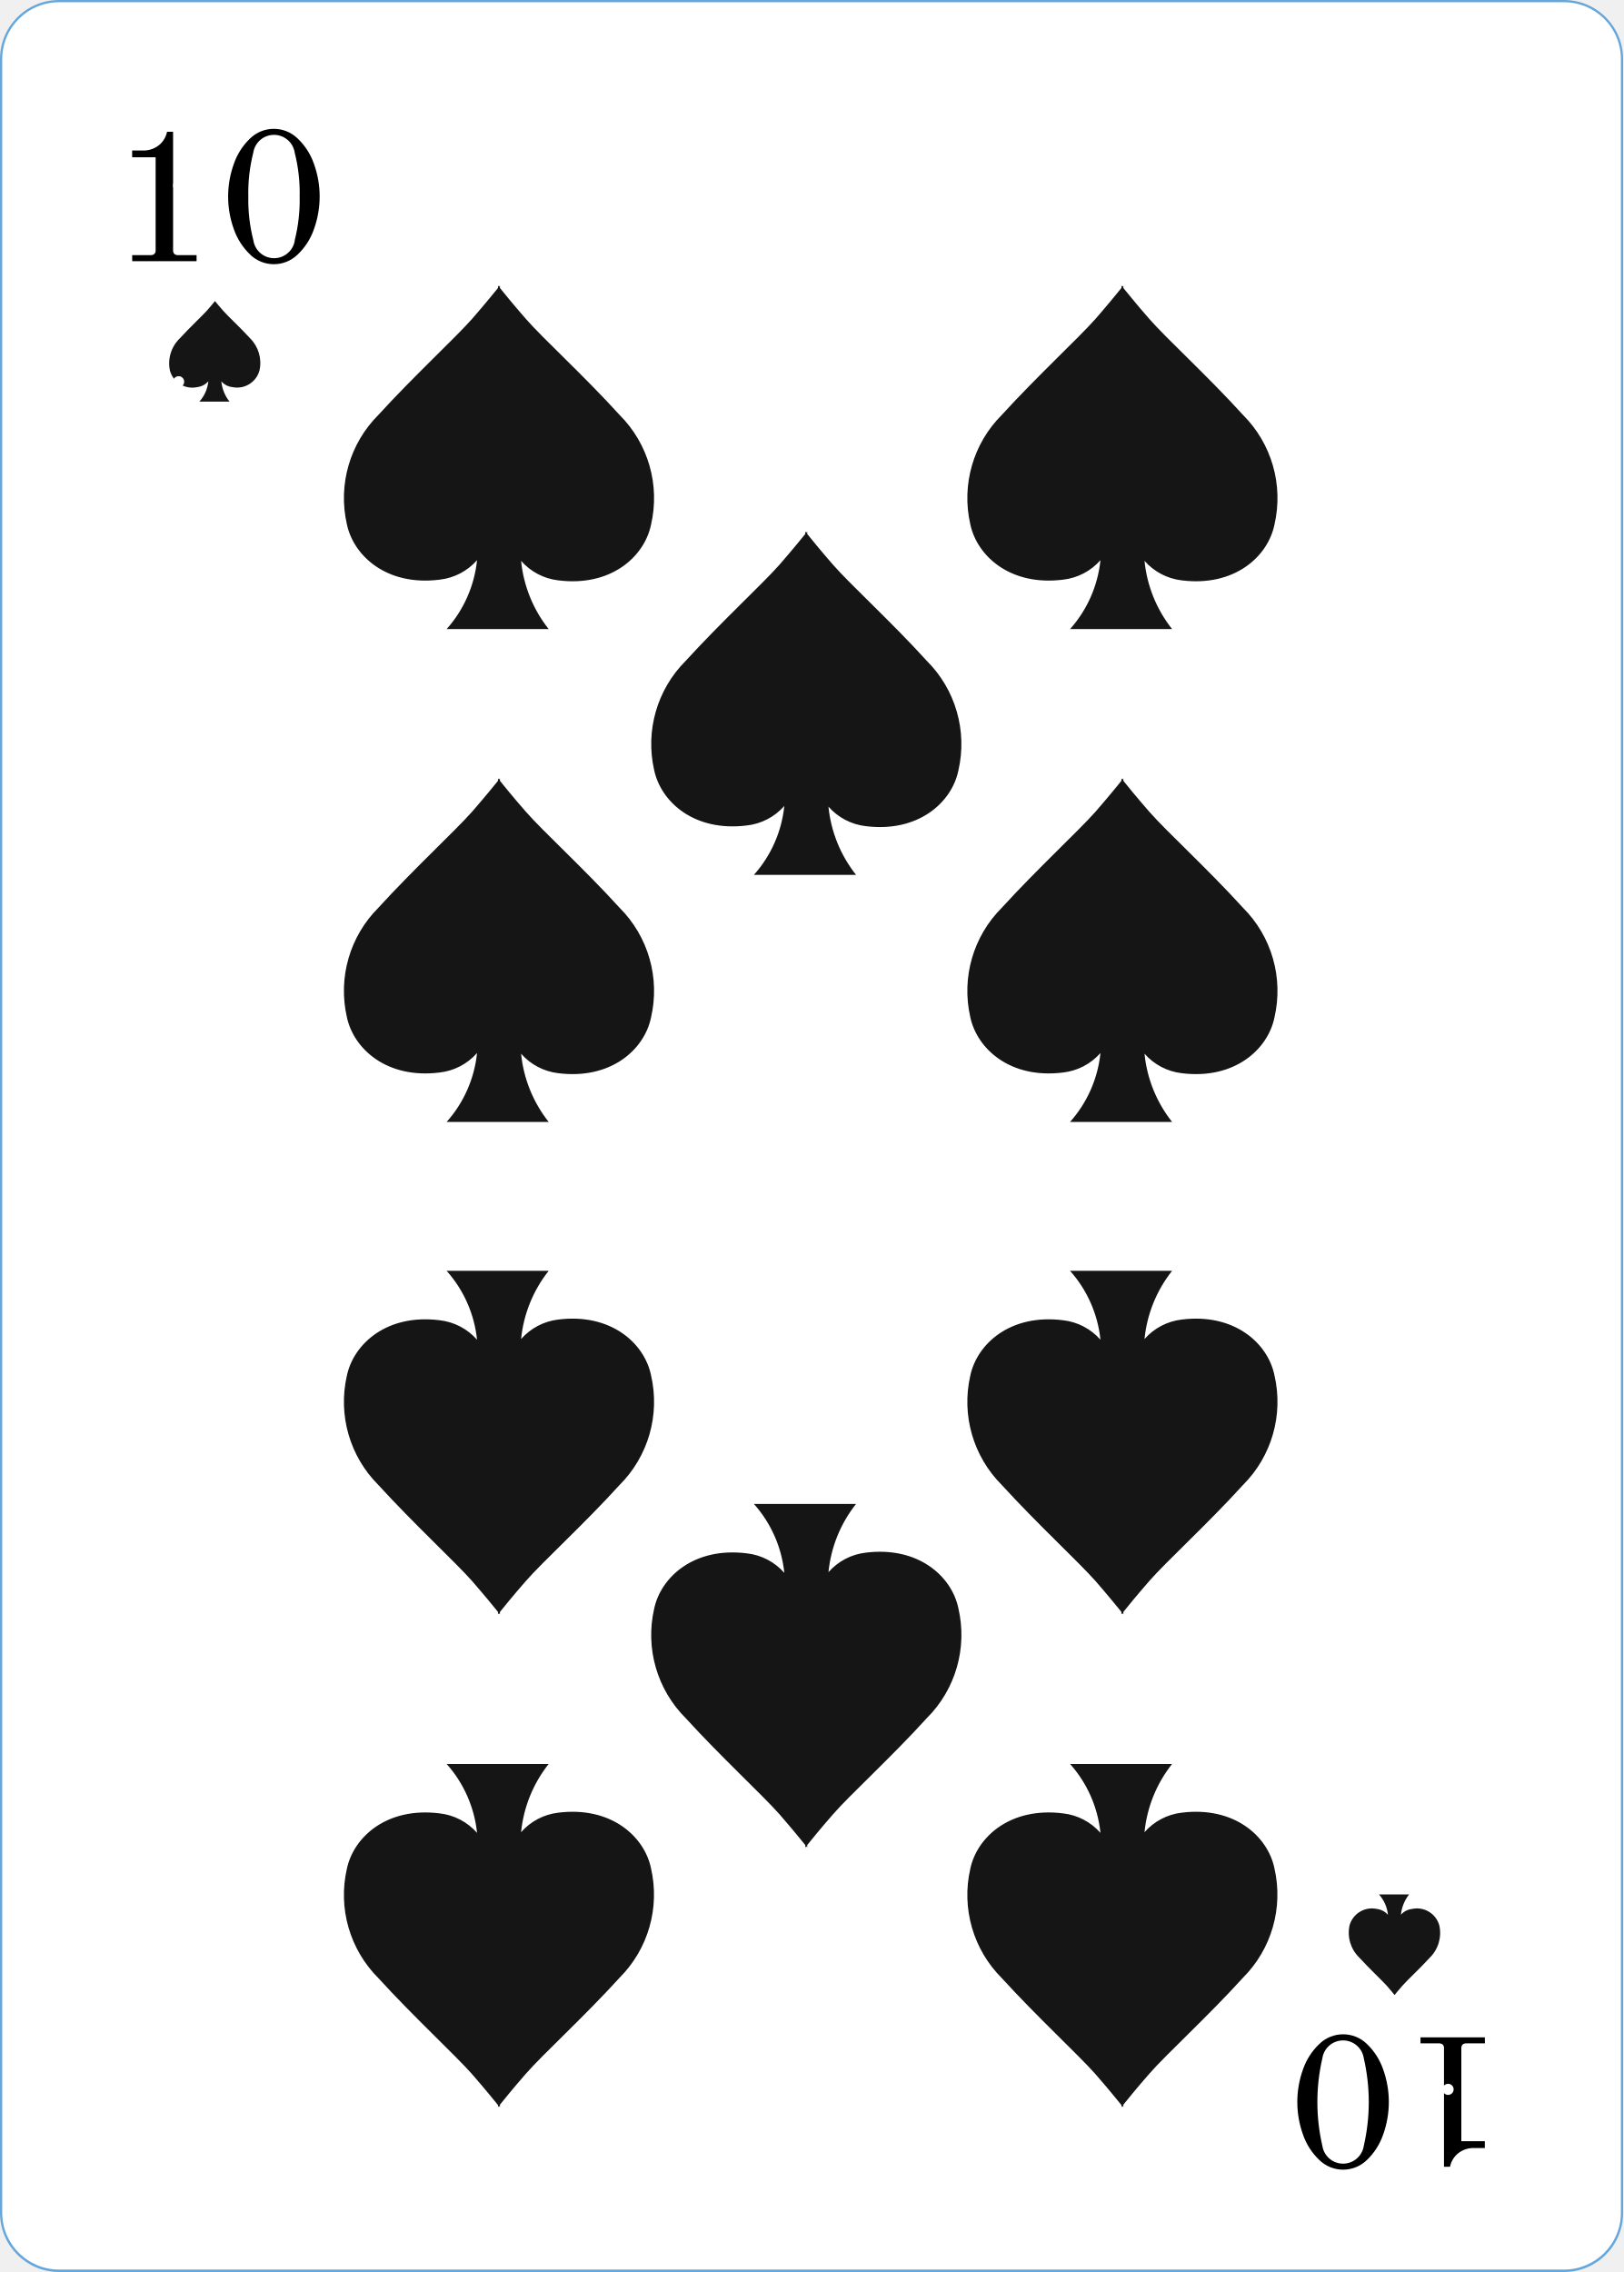
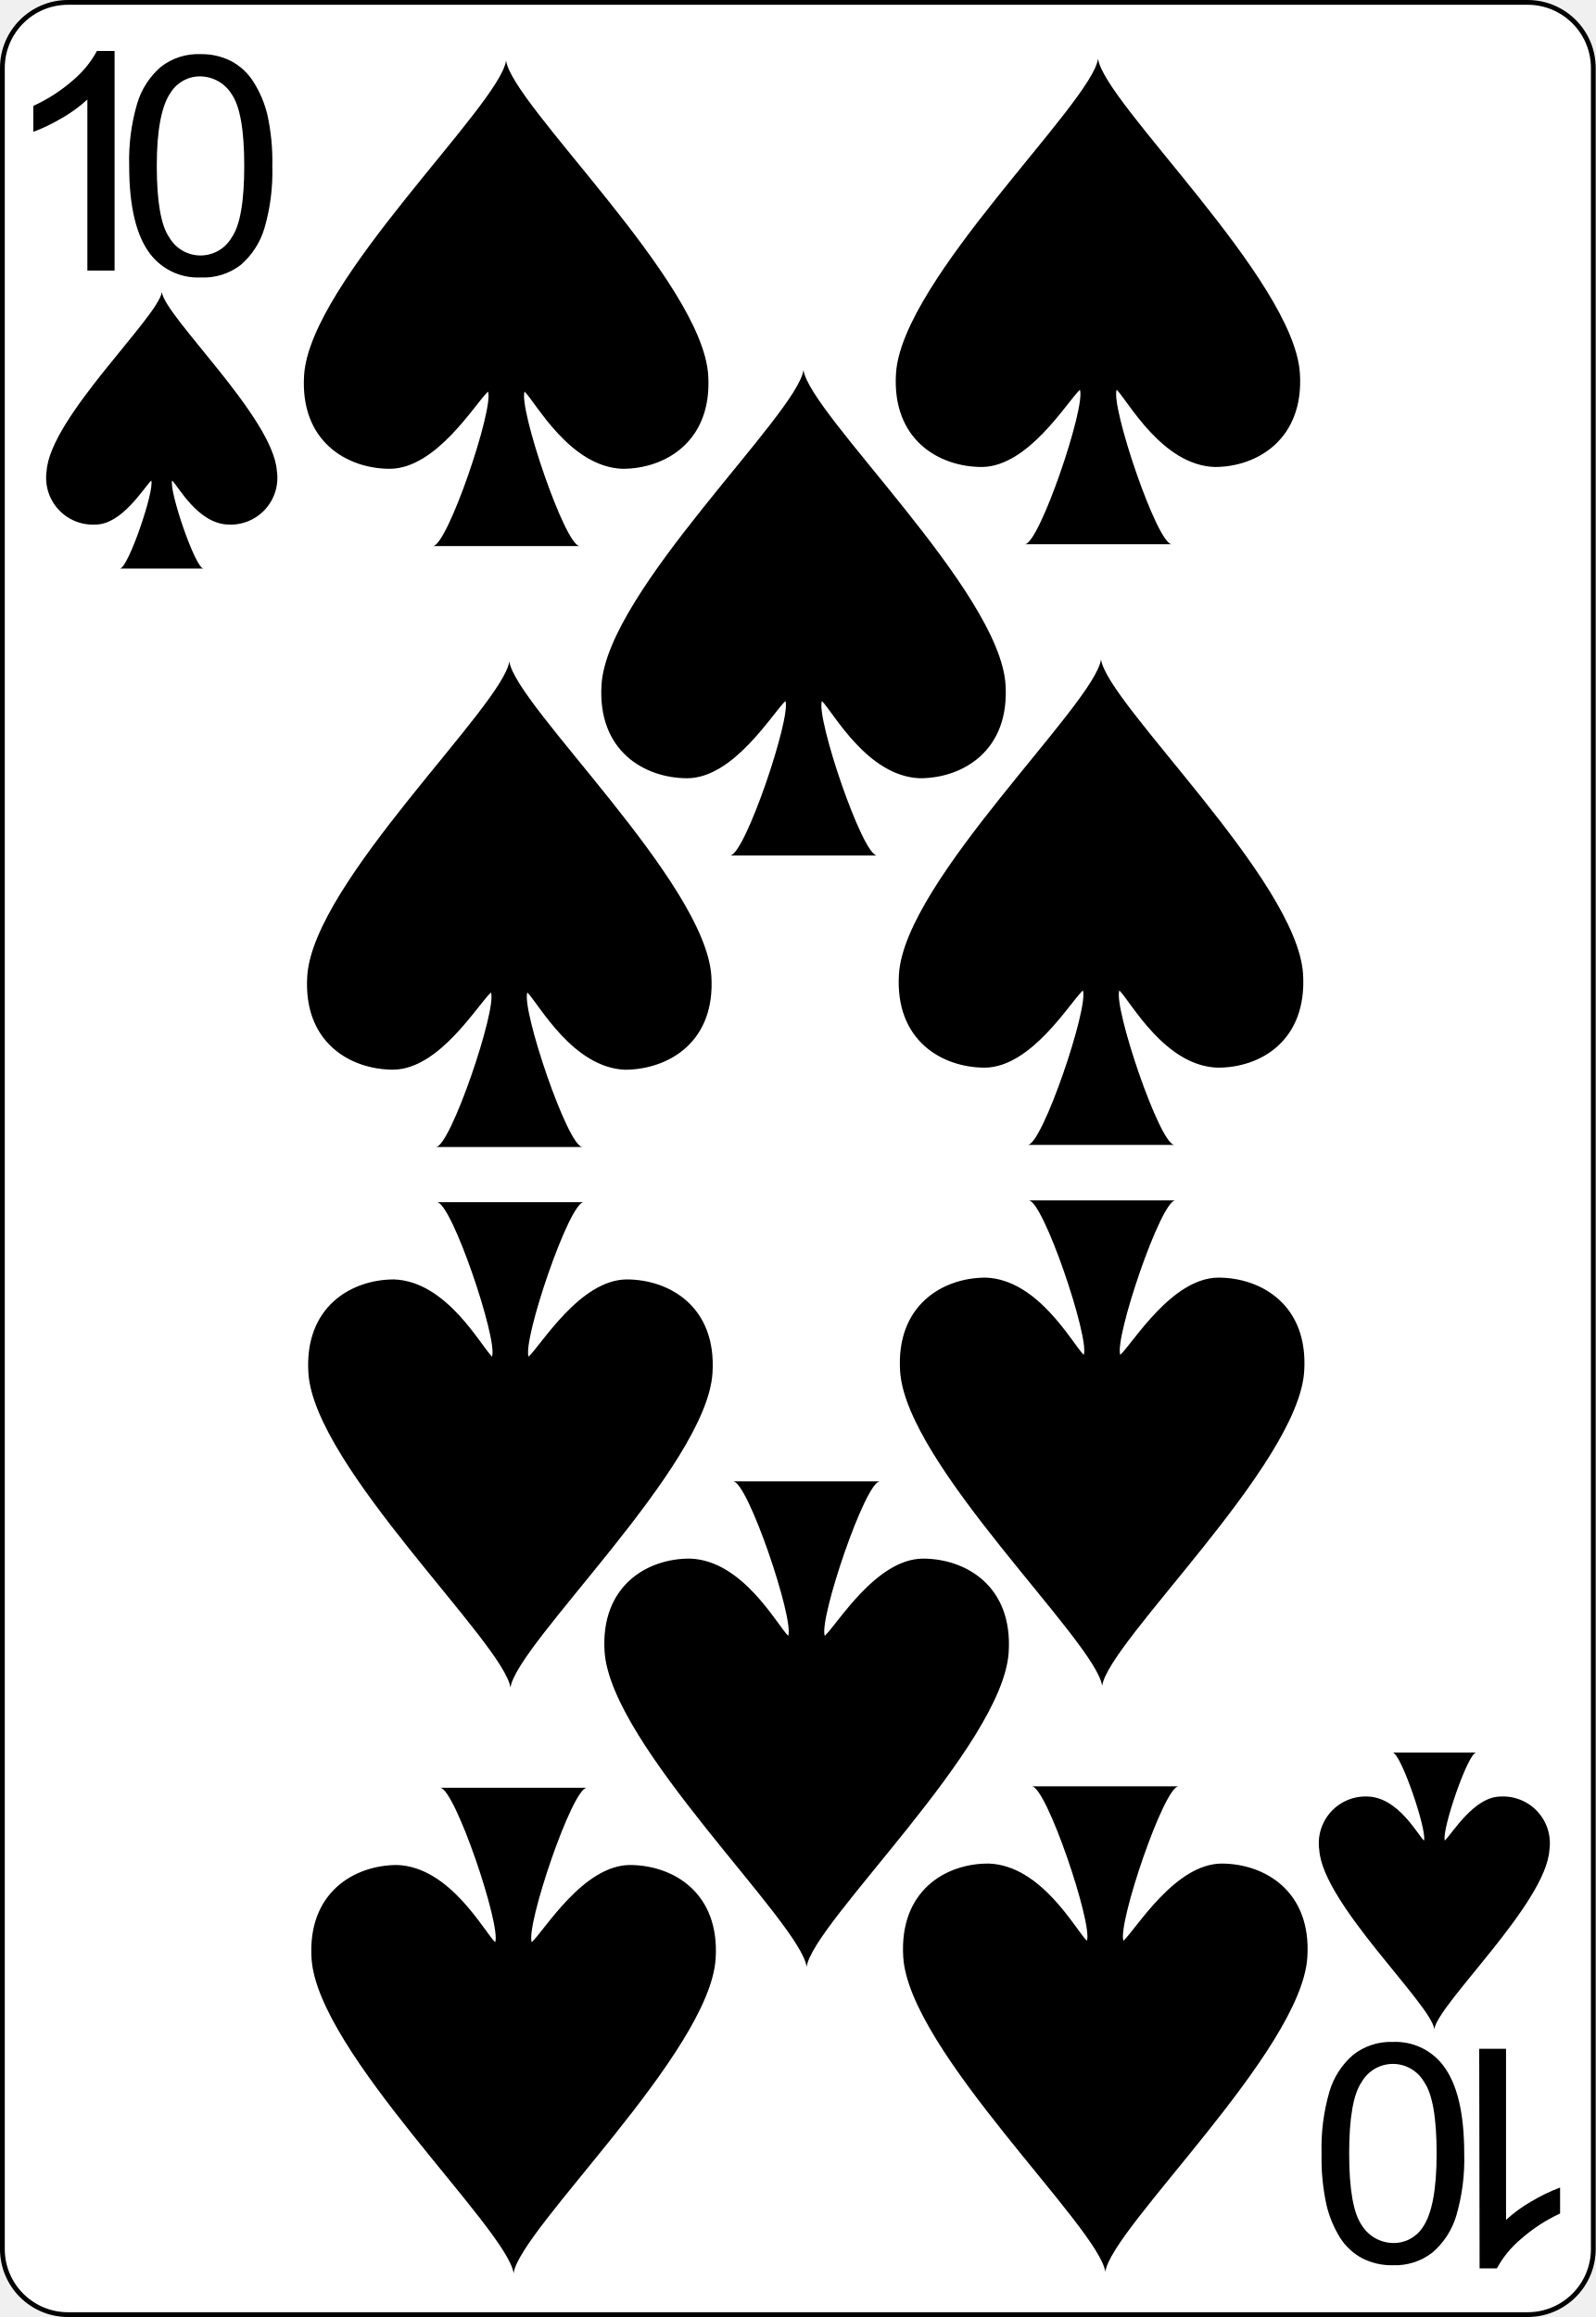
- <svg xmlns="http://www.w3.org/2000/svg" viewBox="0 0 166.55 233.13">
-   <defs>
-     <style>.cls-1{fill:#fff;}.cls-2{fill:#65a7dd;}.cls-3{fill:#151515;}</style>
-   </defs>
-   <g id="Layer_2" data-name="Layer 2">
-     <g id="Objects">
-       <rect class="cls-1" x="0.12" y="0.12" width="166.32" height="232.9" rx="5.94" ry="5.94" />
-       <path class="cls-2" d="M160.5,233.13H6.05A6.06,6.06,0,0,1,0,227.08V6.06A6.06,6.06,0,0,1,6.05,0H160.5a6.06,6.06,0,0,1,6.05,6.06v221A6.06,6.06,0,0,1,160.5,233.13ZM6.05.23A5.83,5.83,0,0,0,.23,6.06v221a5.83,5.83,0,0,0,5.82,5.82H160.5a5.83,5.83,0,0,0,5.82-5.82V6.06A5.83,5.83,0,0,0,160.5.23Z" />
-       <path d="M13.56,26.18h1.86a.61.61,0,0,0,.42-.12.51.51,0,0,0,.13-.39V16.14H13.56v-.7h1.07a2.5,2.5,0,0,0,1.7-.56,2.36,2.36,0,0,0,.81-1.36h.62V25.67a.51.51,0,0,0,.13.39.61.61,0,0,0,.42.12h1.86v.62h-6.6Z" />
-       <path d="M25.67,26.12A6.56,6.56,0,0,1,24,23.53a9.87,9.87,0,0,1,0-6.73,6.56,6.56,0,0,1,1.66-2.59,3.5,3.5,0,0,1,4.88,0,6.51,6.51,0,0,1,1.67,2.59,9.88,9.88,0,0,1,0,6.73,6.51,6.51,0,0,1-1.67,2.59,3.5,3.5,0,0,1-4.88,0Zm4.57-1.46a16.85,16.85,0,0,0,.51-4.5,16.85,16.85,0,0,0-.51-4.5,2.15,2.15,0,0,0-4.25,0,16.82,16.82,0,0,0-.51,4.51A16.82,16.82,0,0,0,26,24.67a2.15,2.15,0,0,0,4.25,0Z" />
-       <path d="M152.37,209.67H150.5a.61.61,0,0,0-.42.12.51.51,0,0,0-.13.39v9.53h2.41v.7H151.3a2.5,2.5,0,0,0-1.7.56,2.36,2.36,0,0,0-.81,1.36h-.62V210.18a.51.51,0,0,0-.13-.39.61.61,0,0,0-.42-.12h-1.86v-.62h6.6Z" />
-       <path d="M140.26,209.73a6.56,6.56,0,0,1,1.66,2.59,9.87,9.87,0,0,1,0,6.73,6.56,6.56,0,0,1-1.66,2.59,3.5,3.5,0,0,1-4.88,0,6.51,6.51,0,0,1-1.67-2.59,9.87,9.87,0,0,1,0-6.73,6.51,6.51,0,0,1,1.67-2.59,3.5,3.5,0,0,1,4.88,0Zm-4.57,1.46a20,20,0,0,0,0,9,2.15,2.15,0,0,0,4.25,0,20,20,0,0,0,0-9,2.15,2.15,0,0,0-4.25,0Z" />
-       <path class="cls-3" d="M95.1,67.81c-3.63-4-7.85-7.83-9.62-9.86-1.33-1.52-2.26-2.68-2.65-3.16v-.25l-.1.12-.1-.12v.25c-.39.48-1.33,1.64-2.65,3.16-1.77,2-6,5.89-9.62,9.86A12.06,12.06,0,0,0,67.12,79c.69,3.29,4.12,6.38,9.52,5.7a6,6,0,0,0,3.84-2,12.55,12.55,0,0,1-3.12,7.07H87.84a13.4,13.4,0,0,1-2.83-7,6,6,0,0,0,3.81,2c5.4.68,8.84-2.42,9.52-5.7A12.06,12.06,0,0,0,95.1,67.81Z" />
-       <path class="cls-3" d="M63.57,42.57c-3.63-4-7.85-7.83-9.62-9.86-1.33-1.52-2.26-2.68-2.65-3.16V29.3l-.1.12-.1-.12v.25c-.39.48-1.33,1.64-2.65,3.16-1.77,2-6,5.89-9.62,9.86a12.06,12.06,0,0,0-3.24,11.21c.69,3.29,4.12,6.38,9.52,5.7a6,6,0,0,0,3.84-2,12.55,12.55,0,0,1-3.12,7.07H56.3a13.4,13.4,0,0,1-2.83-7,6,6,0,0,0,3.81,2c5.4.68,8.84-2.42,9.52-5.7A12.06,12.06,0,0,0,63.57,42.57Z" />
-       <path class="cls-3" d="M63.57,93.14c-3.63-4-7.85-7.83-9.62-9.86-1.33-1.52-2.26-2.68-2.65-3.16v-.25l-.1.12-.1-.12v.25c-.39.48-1.33,1.64-2.65,3.16-1.77,2-6,5.89-9.62,9.86a12.06,12.06,0,0,0-3.24,11.21c.69,3.29,4.12,6.38,9.52,5.7a6,6,0,0,0,3.84-2,12.55,12.55,0,0,1-3.12,7.07H56.3a13.4,13.4,0,0,1-2.83-7,6,6,0,0,0,3.81,2c5.4.68,8.84-2.42,9.52-5.7A12.06,12.06,0,0,0,63.57,93.14Z" />
-       <path class="cls-3" d="M63.57,202.94c-3.63,4-7.85,7.83-9.62,9.86-1.33,1.52-2.26,2.68-2.65,3.16v.25l-.1-.12-.1.12V216c-.39-.48-1.33-1.64-2.65-3.16-1.77-2-6-5.89-9.62-9.86a12.06,12.06,0,0,1-3.24-11.21c.69-3.29,4.12-6.38,9.52-5.7a6,6,0,0,1,3.84,2A12.55,12.55,0,0,0,45.83,181H56.3a13.4,13.4,0,0,0-2.83,7,6,6,0,0,1,3.81-2c5.4-.68,8.84,2.42,9.52,5.7A12.06,12.06,0,0,1,63.57,202.94Z" />
-       <path class="cls-3" d="M127.54,42.57c-3.63-4-7.85-7.83-9.62-9.86-1.33-1.52-2.26-2.68-2.65-3.16V29.3l-.1.12-.1-.12v.25c-.39.48-1.33,1.64-2.65,3.16-1.77,2-6,5.89-9.62,9.86a12.06,12.06,0,0,0-3.24,11.21c.69,3.29,4.12,6.38,9.52,5.7a6,6,0,0,0,3.84-2,12.55,12.55,0,0,1-3.12,7.07h10.47a13.4,13.4,0,0,1-2.83-7,6,6,0,0,0,3.81,2c5.4.68,8.84-2.42,9.52-5.7A12.06,12.06,0,0,0,127.54,42.57Z" />
-       <path class="cls-3" d="M127.54,93.14c-3.63-4-7.85-7.83-9.62-9.86-1.33-1.52-2.26-2.68-2.65-3.16v-.25l-.1.12-.1-.12v.25c-.39.48-1.33,1.64-2.65,3.16-1.77,2-6,5.89-9.62,9.86a12.06,12.06,0,0,0-3.24,11.21c.69,3.29,4.12,6.38,9.52,5.7a6,6,0,0,0,3.84-2,12.55,12.55,0,0,1-3.12,7.07h10.47a13.4,13.4,0,0,1-2.83-7,6,6,0,0,0,3.81,2c5.4.68,8.84-2.42,9.52-5.7A12.06,12.06,0,0,0,127.54,93.14Z" />
-       <path class="cls-3" d="M127.54,202.94c-3.63,4-7.85,7.83-9.62,9.86-1.33,1.52-2.26,2.68-2.65,3.16v.25l-.1-.12-.1.12V216c-.39-.48-1.33-1.64-2.65-3.16-1.77-2-6-5.89-9.62-9.86a12.06,12.06,0,0,1-3.24-11.21c.69-3.29,4.12-6.38,9.52-5.7a6,6,0,0,1,3.84,2A12.55,12.55,0,0,0,109.8,181h10.47a13.4,13.4,0,0,0-2.83,7,6,6,0,0,1,3.81-2c5.4-.68,8.84,2.42,9.52,5.7A12.06,12.06,0,0,1,127.54,202.94Z" />
-       <path class="cls-3" d="M63.57,152.38c-3.63,4-7.85,7.83-9.62,9.86-1.33,1.52-2.26,2.68-2.65,3.16v.25l-.1-.12-.1.12v-.25c-.39-.48-1.33-1.64-2.65-3.16-1.77-2-6-5.89-9.62-9.86a12.06,12.06,0,0,1-3.24-11.21c.69-3.29,4.12-6.38,9.52-5.7a6,6,0,0,1,3.84,2,12.55,12.55,0,0,0-3.12-7.07H56.3a13.4,13.4,0,0,0-2.83,7,6,6,0,0,1,3.81-2c5.4-.68,8.84,2.42,9.52,5.7A12.06,12.06,0,0,1,63.57,152.38Z" />
-       <path class="cls-3" d="M127.54,152.38c-3.63,4-7.85,7.83-9.62,9.86-1.33,1.52-2.26,2.68-2.65,3.16v.25l-.1-.12-.1.12v-.25c-.39-.48-1.33-1.64-2.65-3.16-1.77-2-6-5.89-9.62-9.86a12.06,12.06,0,0,1-3.24-11.21c.69-3.29,4.12-6.38,9.52-5.7a6,6,0,0,1,3.84,2,12.56,12.56,0,0,0-3.12-7.07h10.47a13.4,13.4,0,0,0-2.83,7,6,6,0,0,1,3.81-2c5.4-.68,8.84,2.42,9.52,5.7A12.06,12.06,0,0,1,127.54,152.38Z" />
-       <path class="cls-3" d="M95.1,176.3c-3.63,4-7.85,7.83-9.62,9.86-1.33,1.52-2.26,2.68-2.65,3.16v.25l-.1-.12-.1.12v-.25c-.39-.48-1.33-1.64-2.65-3.16-1.77-2-6-5.89-9.62-9.86a12.06,12.06,0,0,1-3.24-11.21c.69-3.29,4.12-6.38,9.52-5.7a6,6,0,0,1,3.84,2,12.55,12.55,0,0,0-3.12-7.07H87.84a13.4,13.4,0,0,0-2.83,7,6,6,0,0,1,3.81-2c5.4-.68,8.84,2.42,9.52,5.7A12.06,12.06,0,0,1,95.1,176.3Z" />
-       <path class="cls-3" d="M25.68,34.73c-1.07-1.17-2.32-2.31-2.84-2.91s-.67-.79-.78-.93v-.07l0,0,0,0v.07c-.11.14-.39.48-.78.93s-1.77,1.74-2.84,2.91a3.56,3.56,0,0,0-1,3.31,2.38,2.38,0,0,0,2.81,1.68,1.78,1.78,0,0,0,1.13-.6,3.7,3.7,0,0,1-.92,2.09h3.09a4,4,0,0,1-.84-2.08,1.77,1.77,0,0,0,1.13.59A2.38,2.38,0,0,0,26.63,38,3.56,3.56,0,0,0,25.68,34.73Z" />
-       <path class="cls-3" d="M146.72,200.87c-1.07,1.17-2.32,2.31-2.84,2.91s-.67.79-.78.93v.07l0,0,0,0v-.07c-.11-.14-.39-.48-.78-.93s-1.77-1.74-2.84-2.91a3.56,3.56,0,0,1-1-3.31,2.38,2.38,0,0,1,2.81-1.68,1.78,1.78,0,0,1,1.13.6,3.7,3.7,0,0,0-.92-2.09h3.09a4,4,0,0,0-.84,2.08,1.77,1.77,0,0,1,1.13-.59,2.38,2.38,0,0,1,2.81,1.68A3.56,3.56,0,0,1,146.72,200.87Z" />
-       <circle class="cls-1" cx="148.59" cy="18.48" r="0.57" />
-       <circle class="cls-1" cx="121.47" cy="18.48" r="0.57" />
-       <circle class="cls-1" cx="96.52" cy="18.48" r="0.57" />
-       <circle class="cls-1" cx="71.48" cy="18.66" r="0.57" />
-       <circle class="cls-1" cx="148.59" cy="39.62" r="0.57" />
-       <circle class="cls-1" cx="148.59" cy="58.91" r="0.57" />
-       <circle class="cls-1" cx="148.59" cy="79.13" r="0.57" />
-       <circle class="cls-1" cx="148.59" cy="91.91" r="0.57" />
-       <circle class="cls-1" cx="148.59" cy="104.74" r="0.57" />
-       <circle class="cls-1" cx="18.33" cy="19.05" r="0.57" />
-       <circle class="cls-1" cx="45.76" cy="18.66" r="0.57" />
-       <circle class="cls-1" cx="18.33" cy="39.17" r="0.57" />
-       <circle class="cls-1" cx="18.33" cy="59.05" r="0.57" />
-       <circle class="cls-1" cx="18.33" cy="78.99" r="0.57" />
-       <circle class="cls-1" cx="18.33" cy="91.91" r="0.57" />
-       <circle class="cls-1" cx="18.33" cy="105.31" r="0.57" />
-       <circle class="cls-1" cx="18.33" cy="118.24" r="0.57" />
-       <circle class="cls-1" cx="18.33" cy="131.17" r="0.57" />
-       <circle class="cls-1" cx="18.33" cy="144.57" r="0.57" />
-       <circle class="cls-1" cx="18.33" cy="158" r="0.57" />
-       <circle class="cls-1" cx="18.33" cy="170" r="0.57" />
-       <circle class="cls-1" cx="18.33" cy="183.39" r="0.57" />
-       <circle class="cls-1" cx="18.33" cy="196.44" r="0.57" />
-       <circle class="cls-1" cx="18.56" cy="215.63" r="0.57" />
-       <circle class="cls-1" cx="39.08" cy="216.2" r="0.57" />
-       <circle class="cls-1" cx="65.52" cy="216.2" r="0.57" />
-       <circle class="cls-1" cx="91.92" cy="216.2" r="0.57" />
-       <circle class="cls-1" cx="117.64" cy="216.2" r="0.57" />
-       <circle class="cls-1" cx="148.59" cy="117.93" r="0.57" />
-       <circle class="cls-1" cx="148.59" cy="130.26" r="0.57" />
-       <circle class="cls-1" cx="148.59" cy="143.55" r="0.57" />
-       <circle class="cls-1" cx="148.59" cy="156.65" r="0.57" />
-       <circle class="cls-1" cx="148.59" cy="169.41" r="0.57" />
-       <circle class="cls-1" cx="148.59" cy="181.98" r="0.57" />
-       <circle class="cls-1" cx="148.59" cy="194.82" r="0.57" />
-       <circle class="cls-1" cx="148.59" cy="214.39" r="0.57" />
+ <svg xmlns="http://www.w3.org/2000/svg" id="svg2" viewBox="0 0 167.09 242.67">
+   <g id="Layer_1">
+     <g id="path5">
+       <path d="M166.84,235.55a6.89,6.89,0,0,1-6.87,6.87H7.11a6.88,6.88,0,0,1-6.86-6.87V7.12A6.89,6.89,0,0,1,7.11.25H160a6.89,6.89,0,0,1,6.87,6.87Z" transform="translate(0 0)" style="fill:#fff" />
+       <path d="M160,242.67H7.11A7.12,7.12,0,0,1,0,235.55V7.12A7.12,7.12,0,0,1,7.11,0H160a7.13,7.13,0,0,1,7.12,7.12V235.55A7.13,7.13,0,0,1,160,242.67ZM7.11.5A6.62,6.62,0,0,0,.5,7.12V235.55a6.62,6.62,0,0,0,6.61,6.62H160a6.63,6.63,0,0,0,6.62-6.62V7.12A6.63,6.63,0,0,0,160,.5Z" transform="translate(0 0)" />
+     </g>
+   </g>
+   <g id="text3788" style="isolation:isolate">
+     <g style="isolation:isolate">
+       <path d="M12,28.34H9.15V10.42a14.51,14.51,0,0,1-2.66,1.94,18.78,18.78,0,0,1-3,1.45V11.09A17,17,0,0,0,7.65,8.4a10.57,10.57,0,0,0,2.5-3.06H12Z" transform="translate(0 0)" />
+     </g>
+   </g>
+   <g id="layer1-7">
+     <g id="sl">
+       <path d="M29,49.35c-.37-5.6-11.69-16.13-12.05-18.76C16.56,33.22,5.24,43.75,4.88,49.35A4.9,4.9,0,0,0,10,54.94c2.77,0,5.06-3.86,5.84-4.61.37,1-2.42,9.22-3.29,9.22h8.77c-.87,0-3.65-8.23-3.29-9.22.69.68,2.71,4.49,5.84,4.61A4.9,4.9,0,0,0,29,49.35Z" transform="translate(0 0)" />
+     </g>
+   </g>
+   <g id="layer1-7-88">
+     <g id="sl-4">
+       <path d="M74.17,39.28C73.53,29.46,53.65,11,53,6.34,52.37,11,32.49,29.45,31.85,39.28c-.45,6.95,4.49,9.82,9,9.82,4.86-.05,8.88-6.78,10.26-8.09.64,1.73-4.25,16.18-5.77,16.18H60.71c-1.53,0-6.41-14.45-5.77-16.18,1.21,1.2,4.76,7.89,10.26,8.09C69.68,49.1,74.62,46.23,74.17,39.28Z" transform="translate(0 0)" />
+     </g>
+   </g>
+   <g id="layer1-7-3">
+     <g id="sl-1">
+       <path d="M138.17,193.76c.37,5.6,11.69,16.13,12.05,18.76.37-2.63,11.69-13.17,12.05-18.76a4.9,4.9,0,0,0-5.11-5.6c-2.77,0-5.06,3.86-5.84,4.61-.37-1,2.42-9.22,3.29-9.22h-8.77c.87,0,3.65,8.23,3.29,9.22-.69-.68-2.71-4.49-5.84-4.61A4.9,4.9,0,0,0,138.17,193.76Z" transform="translate(0 0)" />
+     </g>
+   </g>
+   <g id="layer1-7-88-8">
+     <g id="sl-4-8">
+       <path d="M74.5,102.21C73.86,92.39,54,73.9,53.34,69.27c-.64,4.62-20.52,23.12-21.16,32.94-.45,6.95,4.49,9.82,9,9.82C46,112,50,105.26,51.42,103.95c.64,1.73-4.25,16.18-5.77,16.18H61c-1.53,0-6.41-14.45-5.77-16.18,1.21,1.2,4.76,7.89,10.26,8.09C70,112,74.95,109.16,74.5,102.21Z" transform="translate(0 0)" />
+     </g>
+   </g>
+   <g id="layer1-7-88-4">
+     <g id="sl-4-3">
+       <path d="M32.63,205.15c.64,9.82,20.52,28.32,21.16,32.94.64-4.62,20.52-23.12,21.16-32.94.45-6.95-4.49-9.82-9-9.82-4.86.05-8.88,6.78-10.26,8.09-.64-1.73,4.25-16.18,5.77-16.18H46.09c1.53,0,6.41,14.45,5.77,16.18-1.21-1.2-4.76-7.89-10.26-8.09C37.12,195.33,32.18,198.2,32.63,205.15Z" transform="translate(0 0)" />
+     </g>
+   </g>
+   <g id="layer1-7-88-8-1">
+     <g id="sl-4-8-4">
+       <path d="M32.3,143.82c.64,9.82,20.52,28.32,21.16,32.94.64-4.62,20.52-23.12,21.16-32.94.45-6.95-4.49-9.82-9-9.82-4.86.05-8.88,6.78-10.26,8.09-.64-1.73,4.25-16.18,5.77-16.18H45.76c1.53,0,6.41,14.45,5.77,16.18-1.21-1.2-4.76-7.89-10.26-8.09C36.79,134,31.85,136.87,32.3,143.82Z" transform="translate(0 0)" />
+     </g>
+   </g>
+   <g id="layer1-7-88-9">
+     <g id="sl-4-2">
+       <path d="M136.14,39.09C135.5,29.27,115.62,10.78,115,6.15c-.64,4.62-20.52,23.12-21.16,32.94-.45,6.95,4.49,9.82,9,9.82,4.86-.05,8.88-6.78,10.26-8.09.64,1.73-4.25,16.18-5.77,16.18h15.39c-1.53,0-6.41-14.45-5.77-16.18,1.21,1.2,4.76,7.89,10.26,8.09C131.65,48.92,136.59,46,136.14,39.09Z" transform="translate(0 0)" />
+     </g>
+   </g>
+   <g id="layer1-7-88-8-0">
+     <g id="sl-4-8-6">
+       <path d="M136.47,102c-.64-9.82-20.52-28.32-21.16-32.94C114.67,73.71,94.79,92.2,94.15,102c-.45,6.95,4.49,9.82,9,9.82,4.86-.05,8.88-6.78,10.26-8.09.64,1.73-4.25,16.18-5.77,16.18H123c-1.53,0-6.41-14.45-5.77-16.18,1.21,1.2,4.76,7.89,10.26,8.09C132,111.85,136.91,109,136.47,102Z" transform="translate(0 0)" />
+     </g>
+   </g>
+   <g id="layer1-7-88-4-8">
+     <g id="sl-4-3-9">
+       <path d="M94.6,205c.64,9.82,20.52,28.32,21.16,32.94.64-4.62,20.52-23.12,21.16-32.94.45-6.95-4.49-9.82-9-9.82-4.86.05-8.88,6.78-10.26,8.09-.64-1.73,4.25-16.18,5.77-16.18H108.06c1.53,0,6.41,14.45,5.77,16.18-1.21-1.2-4.76-7.89-10.26-8.09C99.08,195.14,94.15,198,94.6,205Z" transform="translate(0 0)" />
+     </g>
+   </g>
+   <g id="layer1-7-88-8-1-2">
+     <g id="sl-4-8-4-6">
+       <path d="M94.27,143.63c.64,9.82,20.52,28.32,21.16,32.94.64-4.62,20.52-23.12,21.16-32.94.45-6.95-4.49-9.82-9-9.82-4.86.05-8.88,6.78-10.26,8.09-.64-1.73,4.25-16.18,5.77-16.18H107.73c1.53,0,6.41,14.45,5.77,16.18-1.21-1.2-4.76-7.89-10.26-8.09C98.75,133.81,93.82,136.68,94.27,143.63Z" transform="translate(0 0)" />
+     </g>
+   </g>
+   <g id="layer1-7-88-6">
+     <g id="sl-4-4">
+       <path d="M105.31,71.69c-.64-9.82-20.52-28.32-21.16-32.94C83.51,43.37,63.63,61.86,63,71.69c-.45,6.95,4.49,9.82,9,9.82,4.86-.05,8.88-6.78,10.26-8.09C82.87,75.15,78,89.6,76.46,89.6H91.85c-1.53,0-6.41-14.45-5.77-16.18,1.21,1.2,4.76,7.89,10.26,8.09C100.83,81.51,105.76,78.63,105.31,71.69Z" transform="translate(0 0)" />
+     </g>
+   </g>
+   <g id="layer1-7-88-6-6">
+     <g id="sl-4-4-8">
+       <path d="M63.32,173C64,182.85,83.84,201.34,84.48,206c.64-4.62,20.52-23.12,21.16-32.94.45-6.95-4.49-9.82-9-9.82-4.86.05-8.88,6.78-10.26,8.09-.64-1.73,4.25-16.18,5.77-16.18H76.78c1.53,0,6.41,14.45,5.77,16.18-1.21-1.2-4.76-7.89-10.26-8.09C67.81,163.2,62.87,166.08,63.32,173Z" transform="translate(0 0)" />
+     </g>
+   </g>
+   <g id="text3038" style="isolation:isolate">
+     <g style="isolation:isolate">
+       <path d="M13.53,17.37a21,21,0,0,1,.84-6.54A8.14,8.14,0,0,1,16.85,7,6.35,6.35,0,0,1,21,5.67a6.78,6.78,0,0,1,3.23.74,6.2,6.2,0,0,1,2.3,2.14A11.5,11.5,0,0,1,28,12a22.63,22.63,0,0,1,.52,5.41,21,21,0,0,1-.83,6.51,8.13,8.13,0,0,1-2.48,3.83A6.35,6.35,0,0,1,21,29.06a6.28,6.28,0,0,1-5.2-2.37Q13.53,23.83,13.53,17.37Zm2.89,0q0,5.64,1.32,7.51a3.77,3.77,0,0,0,6.52,0q1.32-1.87,1.32-7.5T24.26,9.86A3.92,3.92,0,0,0,21,8a3.6,3.6,0,0,0-3.09,1.64Q16.42,11.73,16.42,17.37Z" transform="translate(0 0)" />
+     </g>
+   </g>
+   <g id="text3788-4" style="isolation:isolate">
+     <g style="isolation:isolate">
+       <path d="M154.92,214.58h2.81V232.5a14.49,14.49,0,0,1,2.66-1.94,18.76,18.76,0,0,1,3-1.45v2.72a16.94,16.94,0,0,0-4.12,2.69,10.56,10.56,0,0,0-2.5,3.06h-1.81Z" transform="translate(0 0)" />
+     </g>
+   </g>
+   <g id="text3038-1" style="isolation:isolate">
+     <g style="isolation:isolate">
+       <path d="M153.35,225.55a21,21,0,0,1-.84,6.54,8.13,8.13,0,0,1-2.48,3.82,6.35,6.35,0,0,1-4.15,1.34,6.78,6.78,0,0,1-3.23-.74,6.2,6.2,0,0,1-2.3-2.14,11.51,11.51,0,0,1-1.42-3.41,22.63,22.63,0,0,1-.52-5.41,21,21,0,0,1,.83-6.51,8.14,8.14,0,0,1,2.48-3.83,6.35,6.35,0,0,1,4.16-1.35,6.28,6.28,0,0,1,5.2,2.38Q153.35,219.1,153.35,225.55Zm-2.89,0q0-5.64-1.32-7.51a3.77,3.77,0,0,0-6.52,0q-1.32,1.88-1.32,7.5t1.32,7.52a3.92,3.92,0,0,0,3.29,1.86,3.6,3.6,0,0,0,3.09-1.64Q150.46,231.19,150.46,225.55Z" transform="translate(0 0)" />
    </g>
  </g>
</svg>
